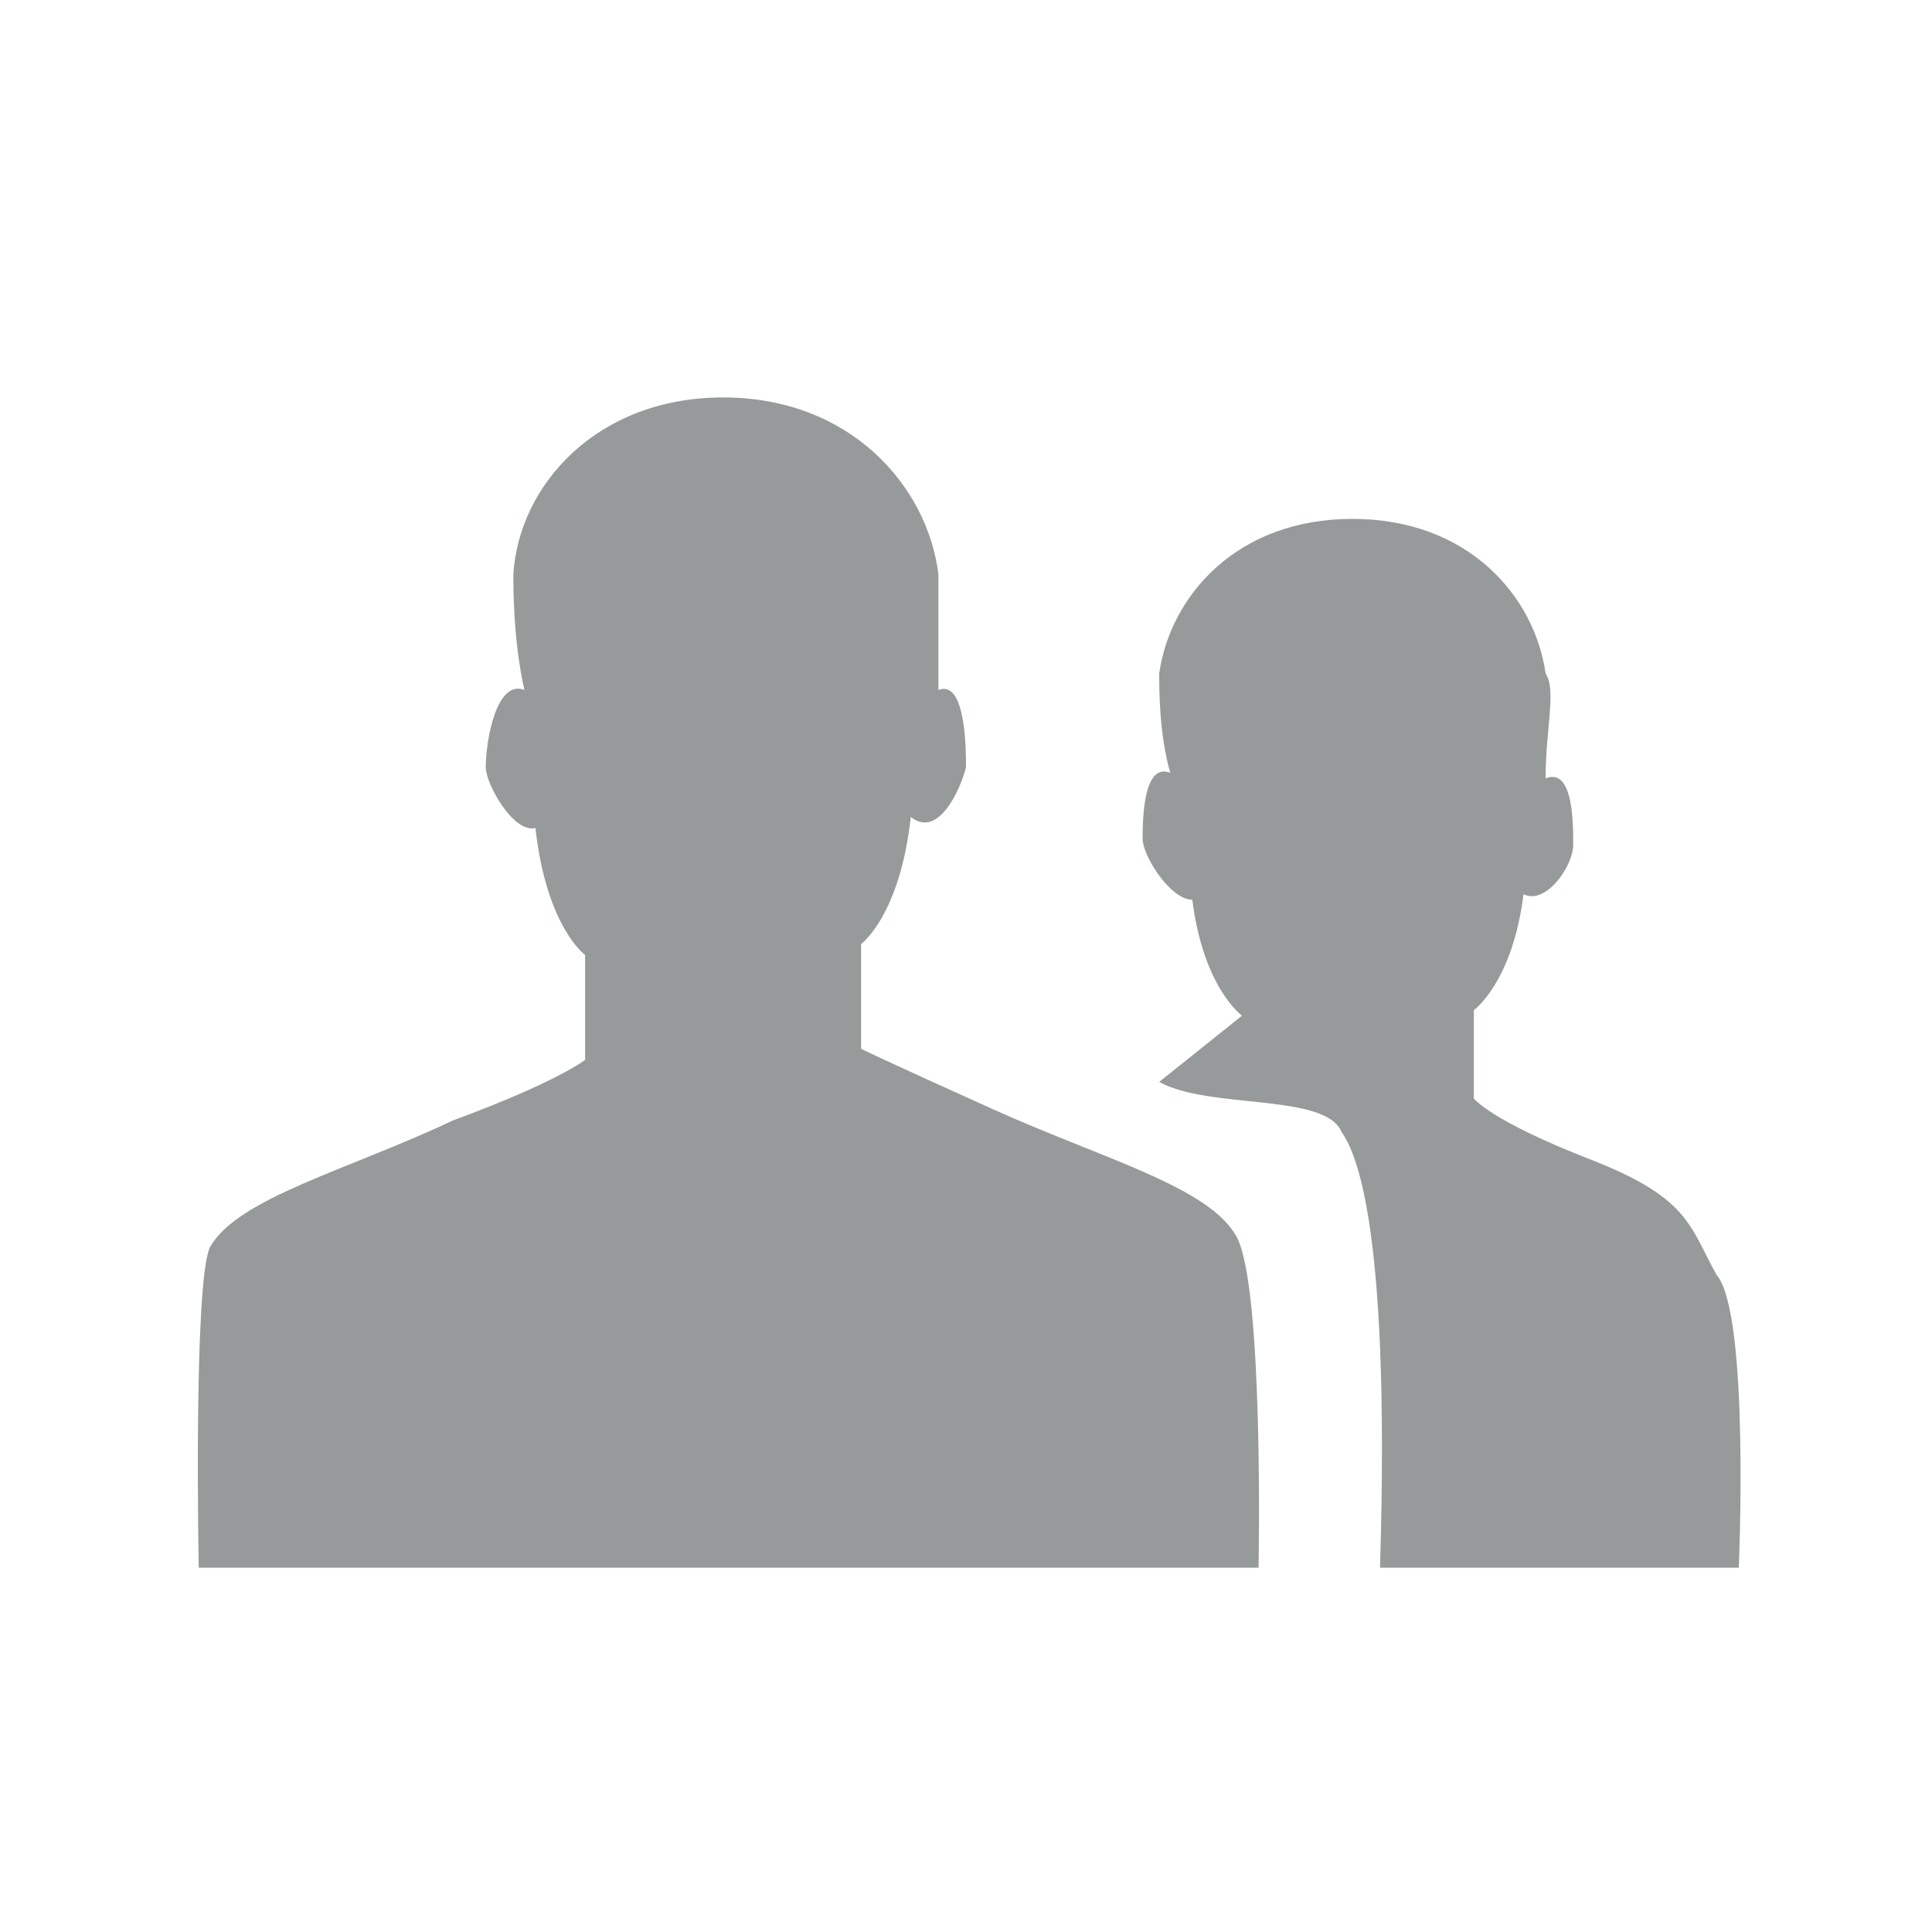
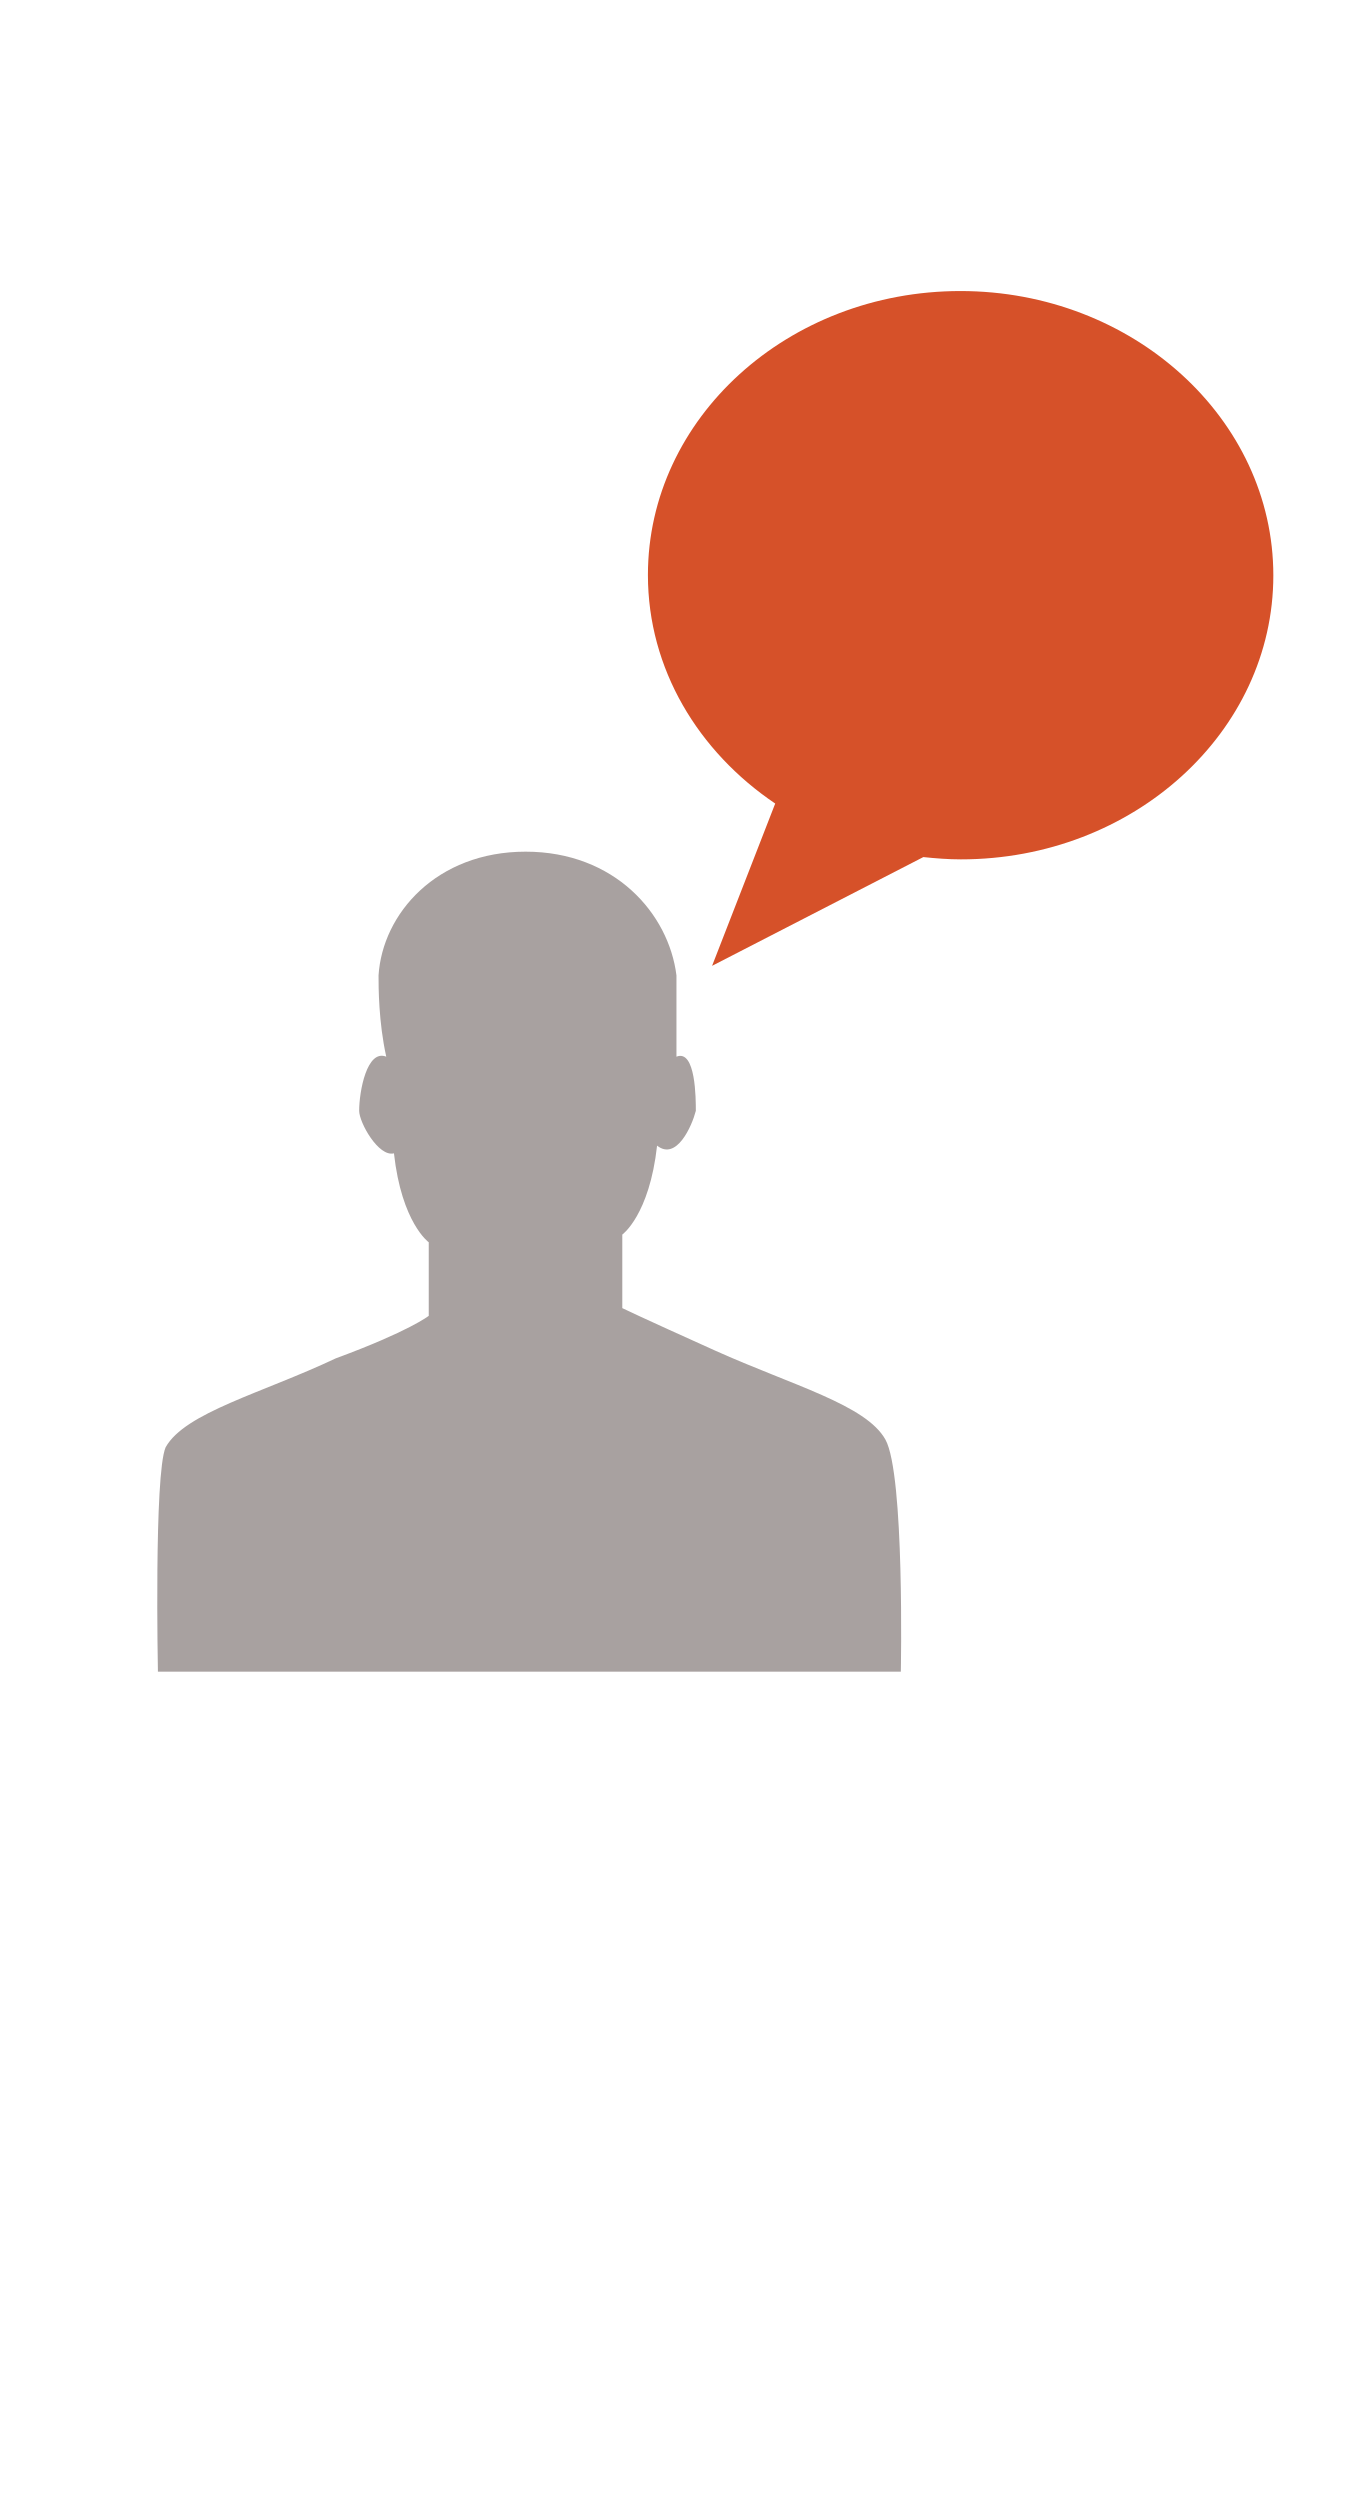
- <svg xmlns="http://www.w3.org/2000/svg" version="1.1" id="Layer_1" x="0px" y="0px" viewBox="0 0 35 35" enable-background="new 0 0 35 35" xml:space="preserve">
-   <g id="New_Symbol_83">
-     <g id="New_Symbol_43">
+ <svg xmlns="http://www.w3.org/2000/svg" version="1.1" id="Layer_1" x="0px" y="0px" viewBox="0 0 650 1200" enable-background="new 0 0 650 1200" xml:space="preserve">
+   <path fill="#D65129" d="M461,139.7c-82.8,0-150,61.1-150,136.3c0,45.1,24.2,84.8,61.1,109.7l-30.3,77.9l101.4-52.2  c5.8,0.6,11.8,1.1,18,1.1c82.8,0,150-61.1,150-136.3S543.8,139.7,461,139.7z" />
+   <g id="New_Symbol_83_1_">
+     <g id="New_Symbol_43_1_">
      <g>
-         <path fill="#979A9B" d="M31.1,23.1c-0.5-0.9-0.5-1.4-2.3-2.1s-2.1-1.1-2.1-1.1v-1.6c0,0,0.7-0.5,0.9-2.1c0.4,0.2,0.9-0.5,0.9-0.9     s0-1.4-0.5-1.2c0-0.9,0.2-1.6,0-1.9c-0.2-1.4-1.4-2.8-3.5-2.8s-3.3,1.4-3.5,2.8c0,0.3,0,1.1,0.2,1.8c-0.5-0.2-0.5,0.9-0.5,1.2     s0.5,1.1,0.9,1.1c0.2,1.6,0.9,2.1,0.9,2.1L21,19.6c0.9,0.5,3,0.2,3.3,0.9c0.2,0.3,0.9,1.4,0.7,7.9h6.5     C31.5,28.4,31.7,23.8,31.1,23.1z" />
-       </g>
-       <g>
-         <path fill="#979A9B" d="M22.4,22.4C21.9,21.5,20,21,18,20.1s-2.4-1.1-2.4-1.1v-1.9c0,0,0.7-0.5,0.9-2.3c0.5,0.4,0.9-0.5,1-0.9     c0-0.3,0-1.6-0.5-1.4c0-0.9,0-1.8,0-2.1c-0.2-1.6-1.6-3.2-3.9-3.2s-3.7,1.6-3.8,3.2c0,0.3,0,1.2,0.2,2.1     c-0.5-0.2-0.7,0.9-0.7,1.4c0,0.3,0.5,1.2,0.9,1.1c0.2,1.8,0.9,2.3,0.9,2.3v1.9c0,0-0.5,0.4-2.4,1.1c-1.9,0.9-3.9,1.4-4.4,2.3     c-0.3,0.7-0.2,5.8-0.2,5.8h9.6h9.6C22.8,28.4,22.9,23.3,22.4,22.4z" />
+         <path fill="#A8A1A0" d="M425,691c-9.3-16.7-44.6-26-81.7-42.7s-44.6-20.4-44.6-20.4v-35.3c0,0,13-9.3,16.7-42.7     c9.3,7.4,16.7-9.3,18.6-16.7c0-5.6,0-29.7-9.3-26c0-16.7,0-33.4,0-39c-3.7-29.7-29.7-59.4-72.4-59.4s-68.7,29.7-70.6,59.4     c0,5.6,0,22.3,3.7,39c-9.3-3.7-13,16.7-13,26c0,5.6,9.3,22.3,16.7,20.4c3.7,33.4,16.7,42.7,16.7,42.7v35.3c0,0-9.3,7.4-44.6,20.4     c-35.3,16.7-72.4,26-81.7,42.7c-5.6,13-3.7,107.7-3.7,107.7h178.3h178.3C432.4,802.4,434.3,707.7,425,691z" />
      </g>
    </g>
  </g>
</svg>
